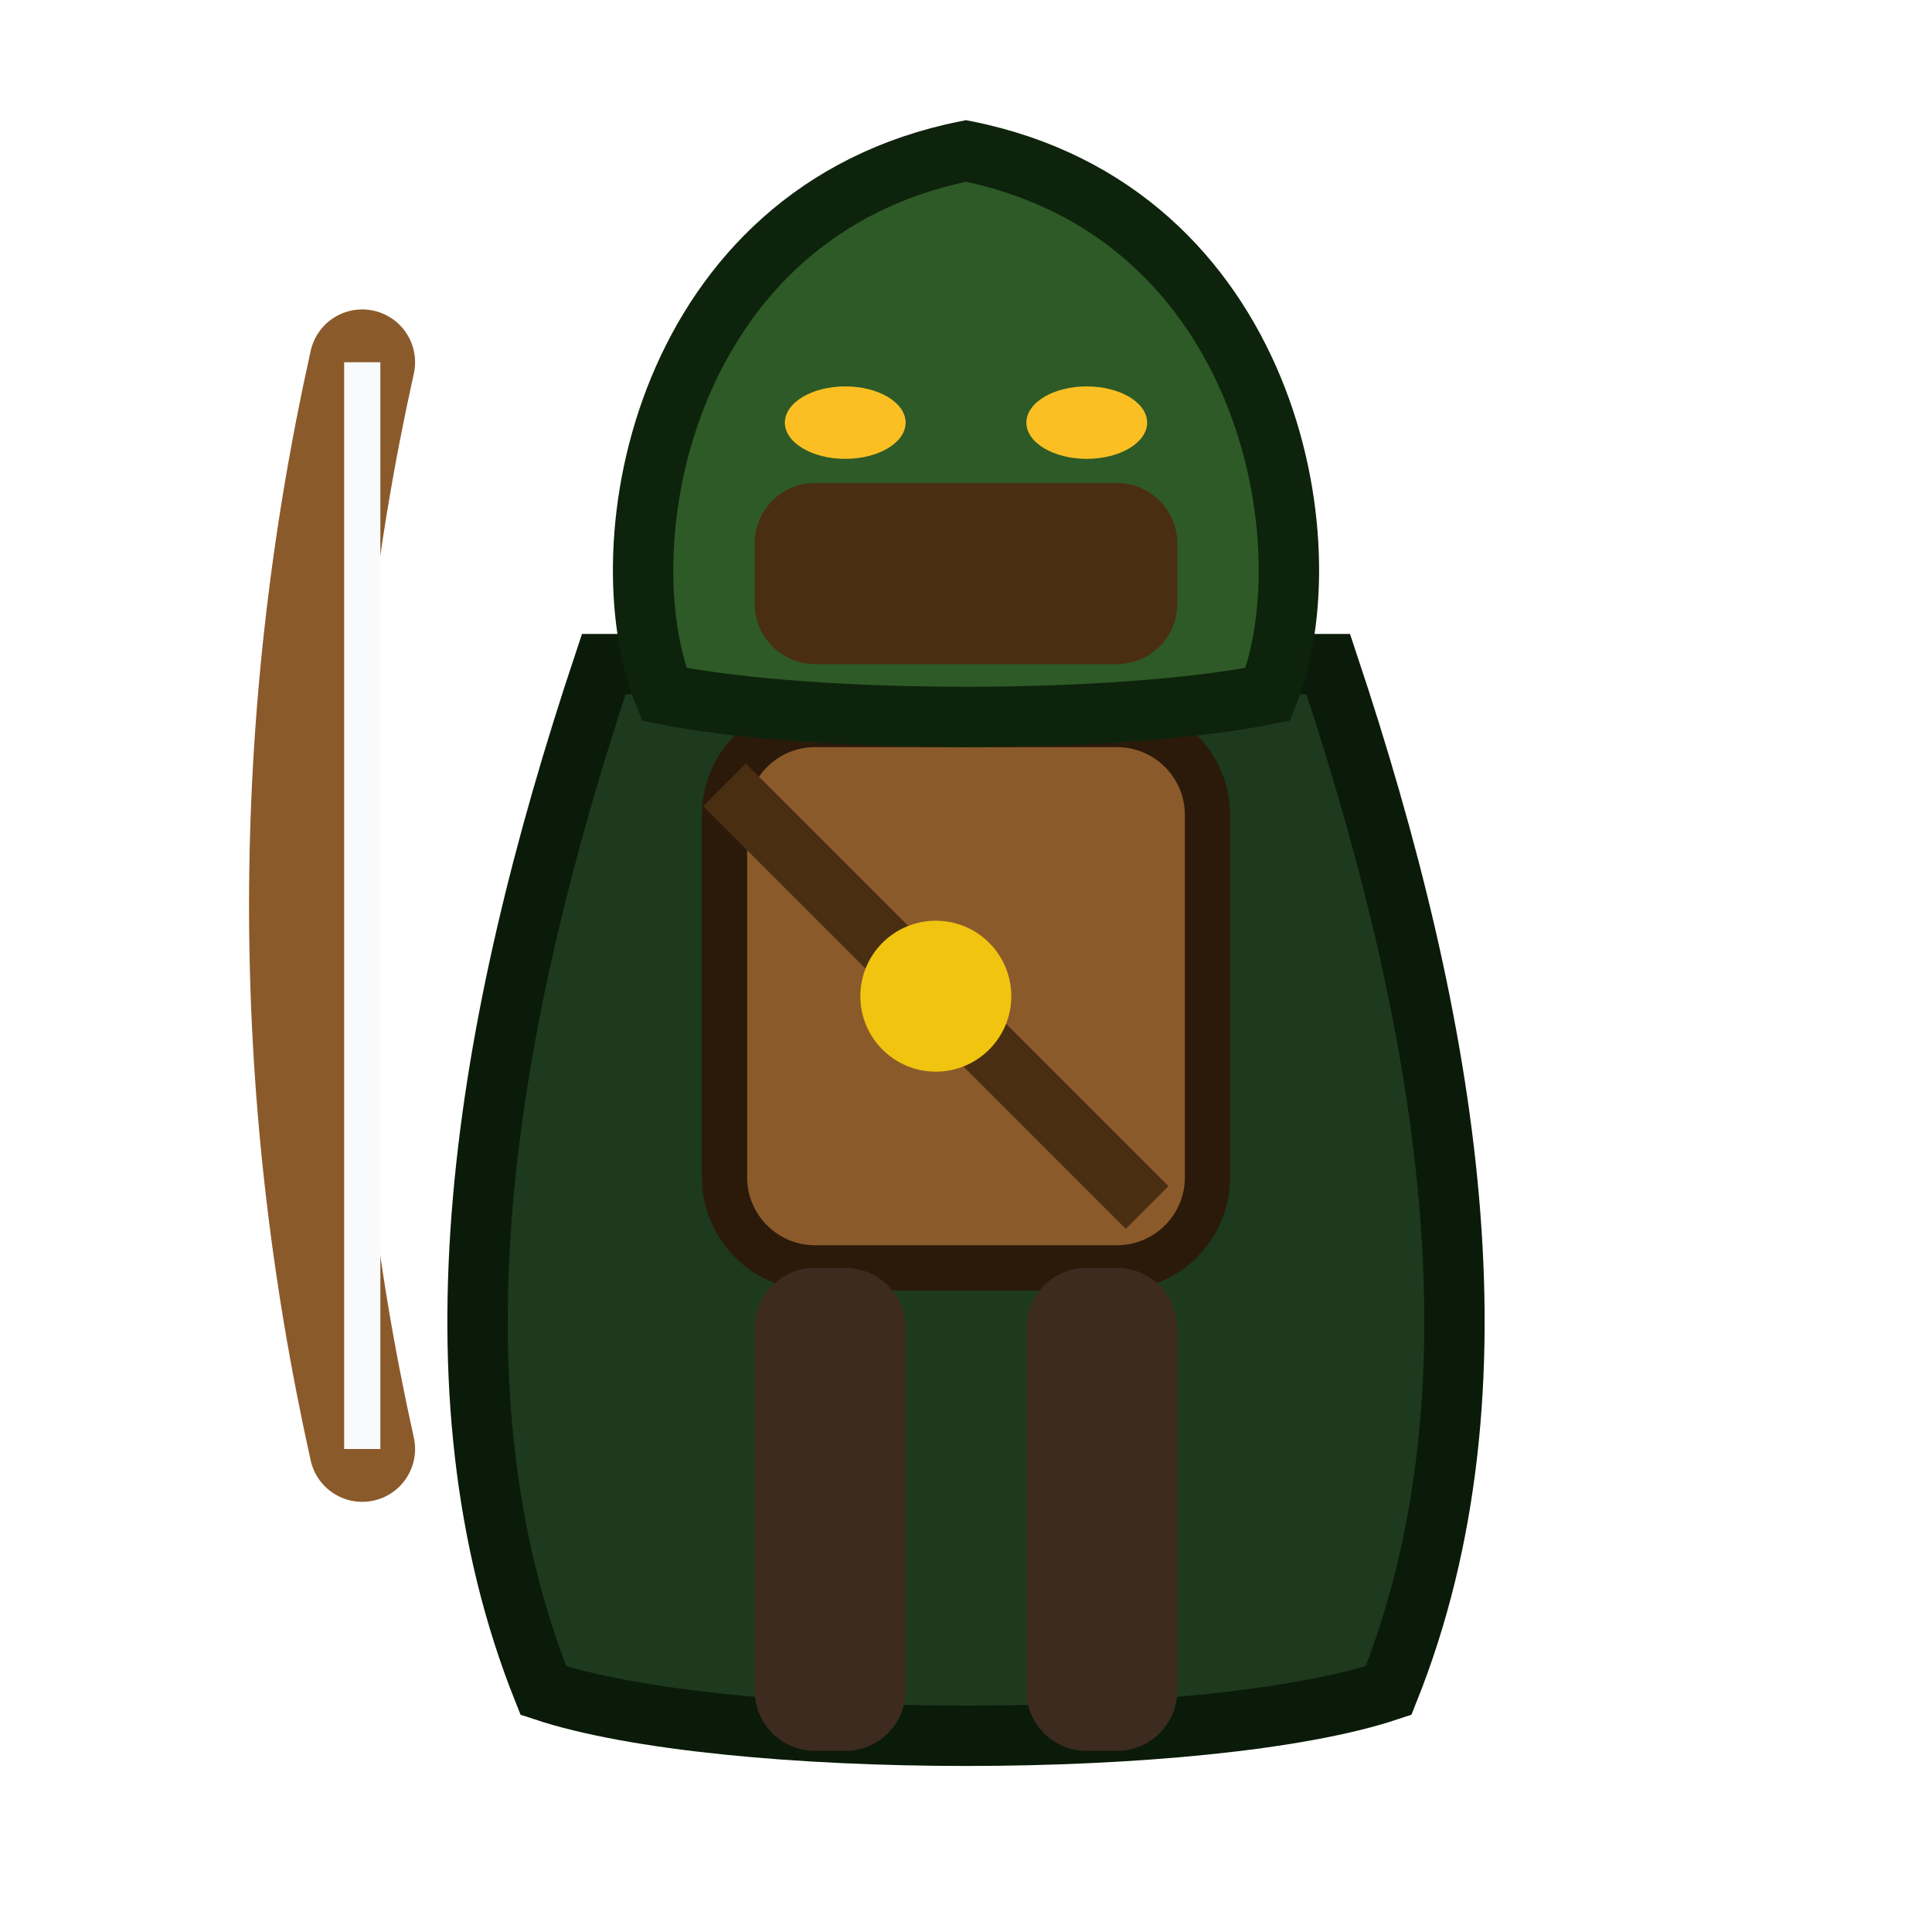
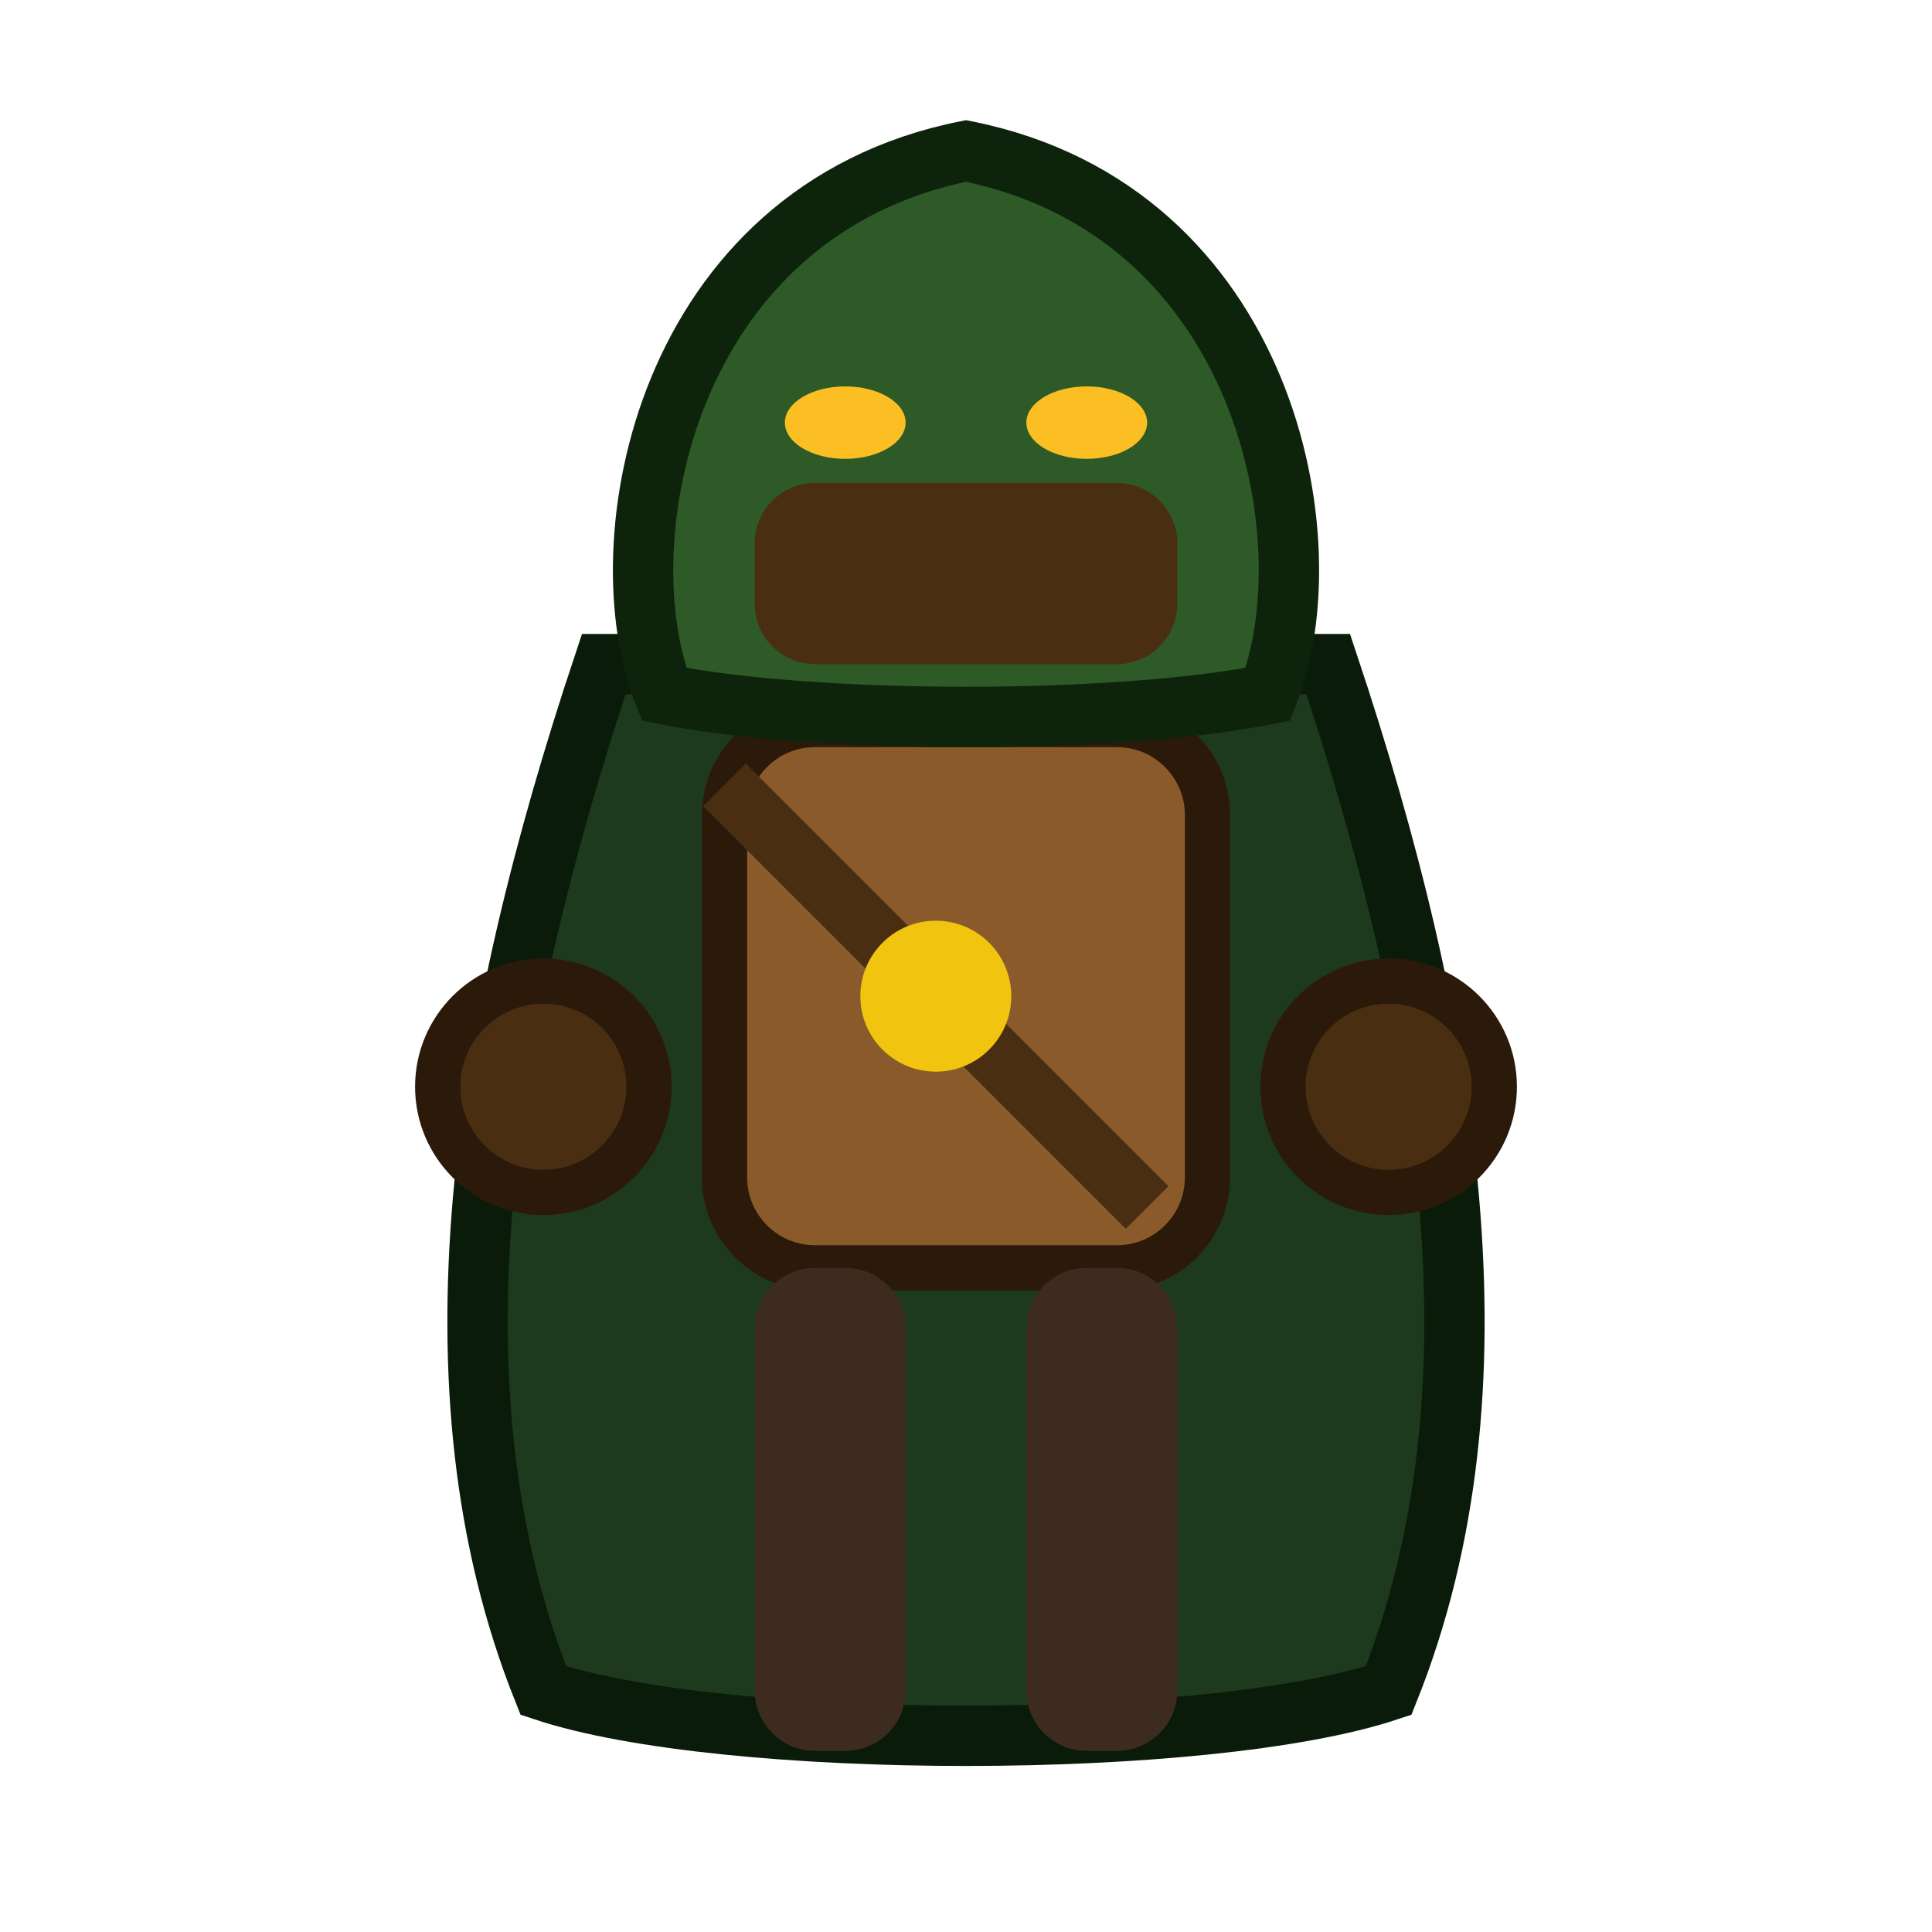
<svg xmlns="http://www.w3.org/2000/svg" width="32" height="32" viewBox="0 0 64 64">
  <path d="M 20 22 C 16 34, 14 46, 18 56 C 24 58, 40 58, 46 56 C 50 46, 48 34, 44 22 Z" fill="#1e3a1e" stroke="#0b1b09" stroke-width="2" />
  <rect x="24" y="24" width="16" height="18" rx="3" fill="#8b5a2b" stroke="#2b1a0a" stroke-width="1.5" />
  <line x1="24" y1="26" x2="38" y2="40" stroke="#4a2e12" stroke-width="2" />
  <circle cx="31" cy="33" r="2.5" fill="#f1c40f" />
  <rect x="25" y="42" width="5" height="16" rx="2" fill="#3d2b1f" />
  <rect x="34" y="42" width="5" height="16" rx="2" fill="#3d2b1f" />
  <path d="M 32 5 C 22 7, 20 18, 22 23 C 27 24, 37 24, 42 23 C 44 18, 42 7, 32 5 Z" fill="#2d5a27" stroke="#0e230b" stroke-width="2" />
  <rect x="25" y="16" width="14" height="6" rx="2" fill="#4a2e12" />
  <ellipse cx="28" cy="14" rx="2" ry="1.2" fill="#fbbf24" />
  <ellipse cx="36" cy="14" rx="2" ry="1.2" fill="#fbbf24" />
-   <path d="M 12 12 Q 8 30 12 48" stroke="#8b5a2b" stroke-width="3.5" fill="none" stroke-linecap="round" />
-   <line x1="12" y1="12" x2="12" y2="48" stroke="#f8fafc" stroke-width="1.2" />
+   <circle cx="18" cy="36" r="3.5" fill="#4a2e12" stroke="#2b1a0a" stroke-width="1.5" />
+   <circle cx="46" cy="36" r="3.5" fill="#4a2e12" stroke="#2b1a0a" stroke-width="1.5" />
</svg>
